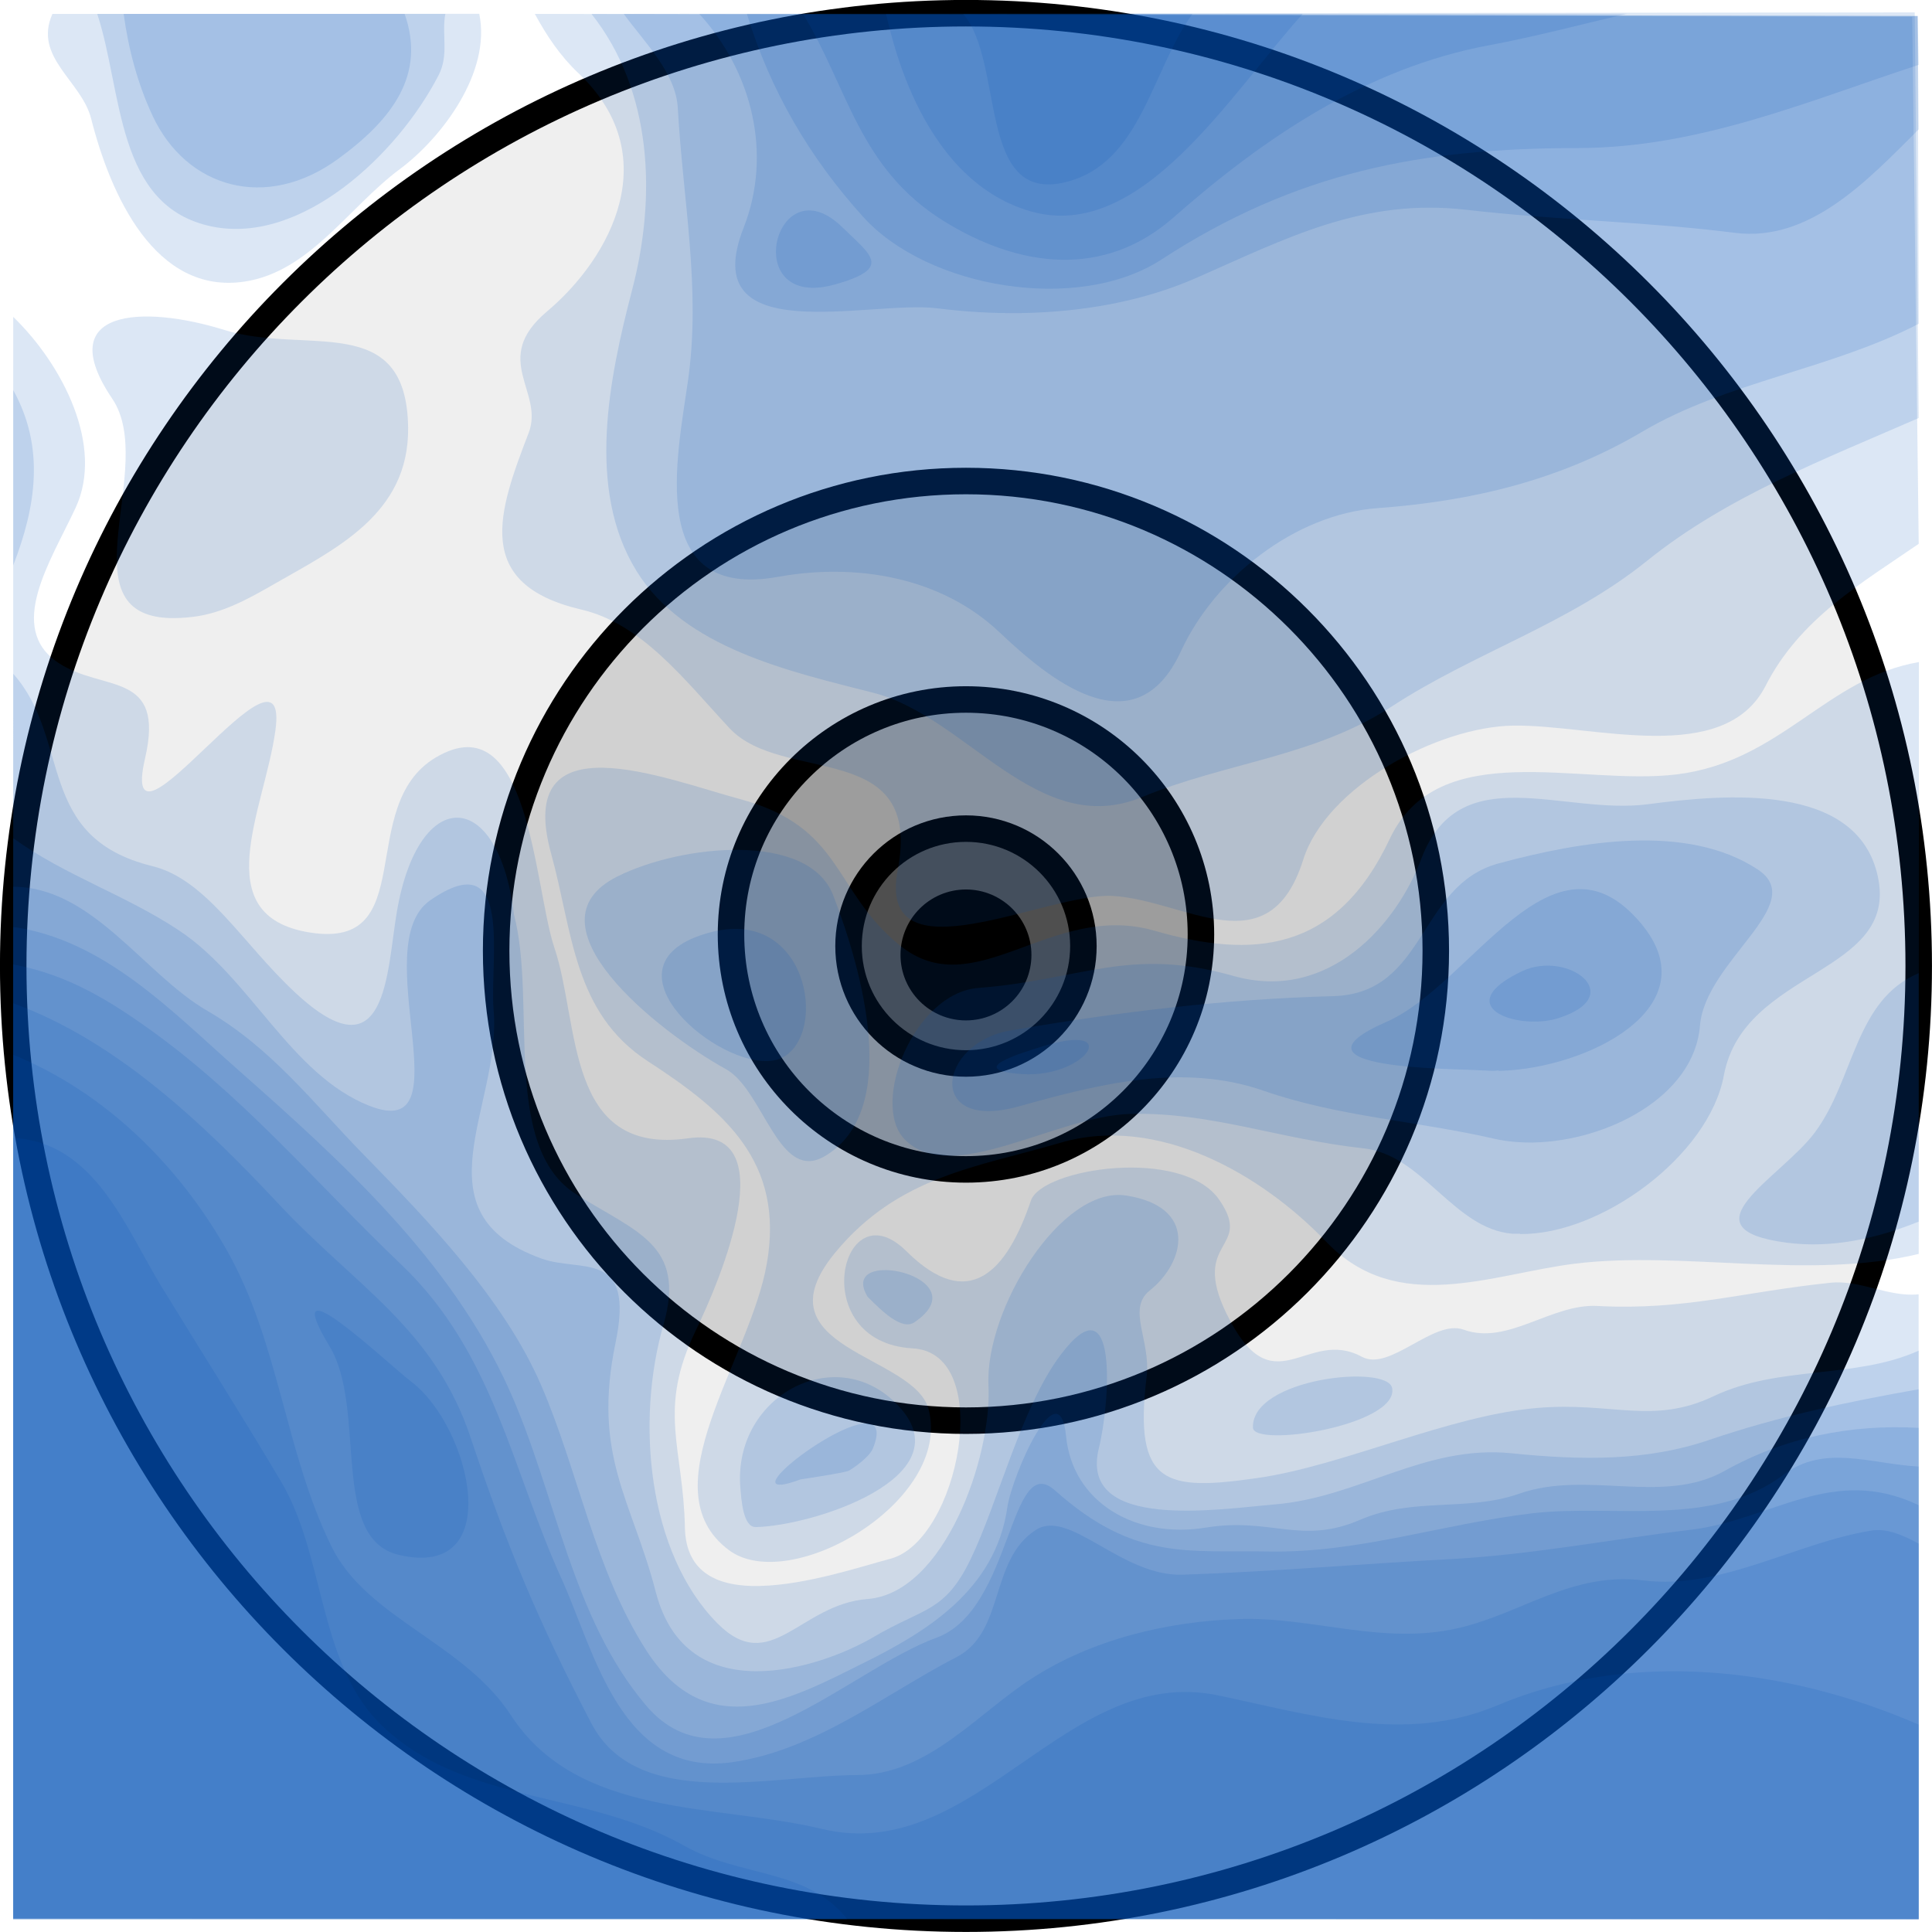
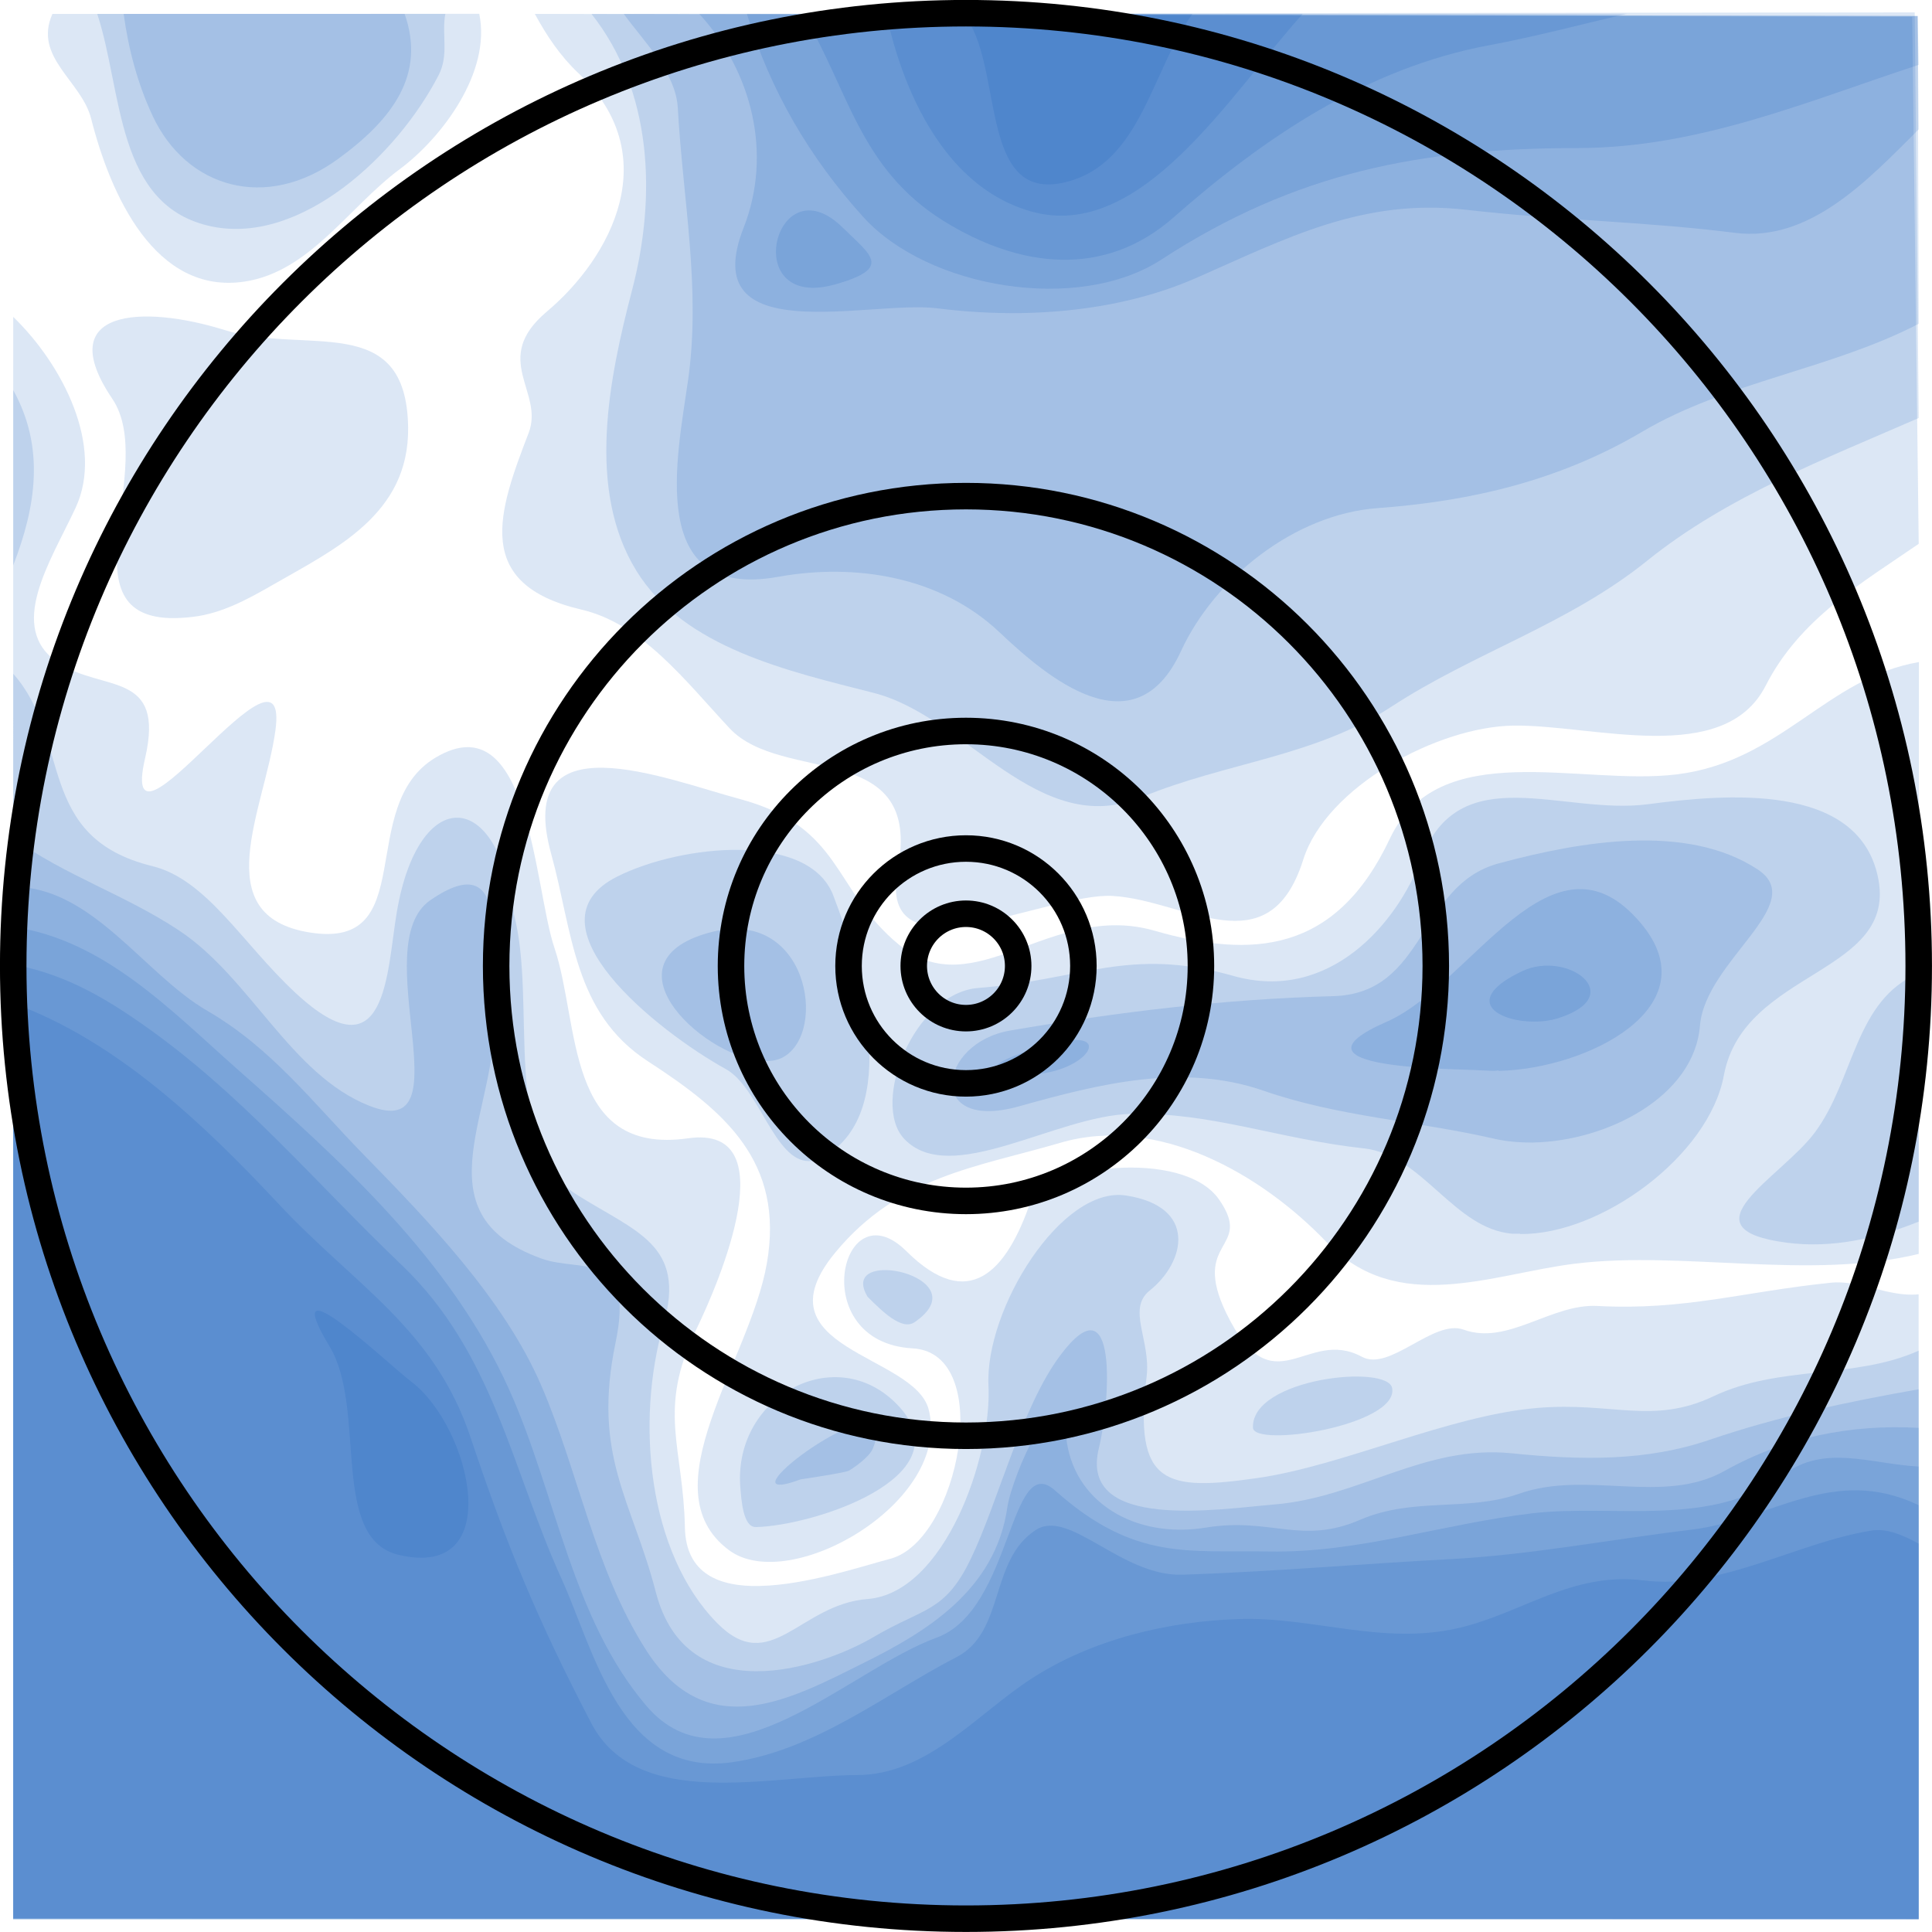
<svg xmlns="http://www.w3.org/2000/svg" width="73" height="73" viewBox="0 0 19.315 19.315" version="1.1" id="svg6646">
  <defs id="defs6640" />
  <g id="layer1" transform="translate(18.88517,-675.3918)" style="display:inline" />
  <g id="layer2" style="display:inline" transform="translate(18.88517,-1219.392)">
    <circle style="display:inline;opacity:1;fill:none;fill-opacity:1;fill-rule:nonzero;stroke:#000000;stroke-width:0.265;stroke-linecap:round;stroke-miterlimit:4;stroke-dasharray:none;stroke-dashoffset:0;stroke-opacity:1" id="path12206-5" cx="-28.818" cy="1229.963" r="0" />
    <circle style="display:inline;opacity:1;fill:none;fill-opacity:1;fill-rule:nonzero;stroke:#000000;stroke-width:0.265;stroke-linecap:round;stroke-miterlimit:4;stroke-dasharray:none;stroke-dashoffset:0;stroke-opacity:1" id="path12206-7" cx="-28.818" cy="1229.963" r="0" />
-     <circle style="opacity:1;fill:#000000;fill-opacity:0.063;fill-rule:nonzero;stroke:#000000;stroke-width:0.265;stroke-linecap:round;stroke-miterlimit:4;stroke-dasharray:none;stroke-dashoffset:0;stroke-opacity:1" id="path12206" cx="9.228" cy="-1229.049" r="9.525" transform="scale(-1)" />
-     <circle style="display:inline;opacity:1;fill:#000000;fill-opacity:0.125;fill-rule:nonzero;stroke:#000000;stroke-width:0.265;stroke-linecap:round;stroke-miterlimit:4;stroke-dasharray:none;stroke-dashoffset:0;stroke-opacity:1" id="path12206-52" cx="9.228" cy="-1228.898" r="4.697" transform="scale(-1)" />
-     <circle style="display:inline;opacity:1;fill:#000000;fill-opacity:0.251;fill-rule:nonzero;stroke:#000000;stroke-width:0.265;stroke-linecap:round;stroke-miterlimit:4;stroke-dasharray:none;stroke-dashoffset:0;stroke-opacity:1" id="path12206-52-2" cx="9.228" cy="-1228.734" r="2.349" transform="scale(-1)" />
-     <circle style="display:inline;opacity:1;fill:#000000;fill-opacity:0.498;fill-rule:nonzero;stroke:#000000;stroke-width:0.265;stroke-linecap:round;stroke-miterlimit:4;stroke-dasharray:none;stroke-dashoffset:0;stroke-opacity:1" id="path12206-52-8" cx="9.228" cy="-1228.85" r="1.174" transform="scale(-1)" />
-     <circle style="display:inline;opacity:1;fill:#000000;fill-opacity:1;fill-rule:nonzero;stroke:#000000;stroke-width:0.265;stroke-linecap:round;stroke-miterlimit:4;stroke-dasharray:none;stroke-dashoffset:0;stroke-opacity:1" id="path12206-52-6" cx="9.228" cy="-1228.939" r="0.522" transform="scale(-1)" />
    <path style="fill:#0053bb;fill-opacity:0.137;fill-rule:evenodd;stroke:none;stroke-width:0.05px;stroke-linecap:butt;stroke-linejoin:miter;stroke-opacity:1" d="m -18.753,1222.56 c 0.493,0.477 0.912,1.291 0.623,1.91 -0.248,0.532 -0.697,1.2 -0.171,1.549 0.446,0.296 1.07,0.073 0.866,0.955 -0.281,1.215 1.458,-1.4 1.303,-0.278 -0.108,0.788 -0.694,1.85 0.341,2.018 1.116,0.181 0.451,-1.267 1.262,-1.749 0.94,-0.558 0.981,1.295 1.187,1.904 0.255,0.755 0.104,2.078 1.336,1.903 0.98,-0.139 0.324,1.412 0.077,1.921 -0.387,0.799 -0.125,1.164 -0.109,1.968 0.009,0.467 0.344,0.596 0.753,0.587 l 3.6e-5,-8e-4 c 0.463,-0.01 1.019,-0.197 1.302,-0.272 0.681,-0.179 1.053,-2.057 0.223,-2.103 -1.076,-0.059 -0.719,-1.622 -0.064,-0.972 0.624,0.62 1.004,0.206 1.245,-0.505 0.111,-0.326 1.516,-0.538 1.882,-0.01 0.349,0.504 -0.29,0.392 0.073,1.138 0.467,0.957 0.796,0.131 1.354,0.433 0.281,0.152 0.715,-0.38 1.018,-0.271 0.44,0.16 0.876,-0.262 1.337,-0.237 0.874,0.046 1.449,-0.141 2.33,-0.232 0.296,-0.031 0.578,0.145 0.881,0.116 l -10e-7,6.245 h -19.05 z" id="path12344" />
    <path style="fill:#0053bb;fill-opacity:0.137;fill-rule:evenodd;stroke:none;stroke-width:0.05px;stroke-linecap:butt;stroke-linejoin:miter;stroke-opacity:1" d="m 0.297,1231.928 c -1.098,0.265 -2.353,-0.035 -3.434,0.097 -0.832,0.102 -1.776,0.527 -2.488,-0.217 -0.649,-0.678 -1.687,-1.276 -2.66,-0.991 -0.828,0.243 -1.614,0.33 -2.247,1.094 -0.805,0.971 0.789,1.018 0.931,1.572 0.236,0.917 -1.388,1.861 -1.997,1.406 -0.816,-0.609 0.209,-1.89 0.379,-2.864 0.179,-1.022 -0.424,-1.526 -1.189,-2.023 -0.745,-0.484 -0.752,-1.296 -0.966,-2.07 -0.38,-1.37 1.144,-0.751 1.885,-0.552 1.034,0.278 0.926,0.911 1.593,1.458 0.755,0.619 1.515,-0.441 2.554,-0.141 0.973,0.28 1.811,0.227 2.351,-0.919 0.487,-1.034 1.899,-0.526 2.868,-0.644 1.042,-0.127 1.498,-0.966 2.422,-1.123 z" id="path12350" />
    <path style="fill:#0053bb;fill-opacity:0.137;fill-rule:evenodd;stroke:none;stroke-width:0.05px;stroke-linecap:butt;stroke-linejoin:miter;stroke-opacity:1" d="m 0.297,1224.829 c -0.576,0.396 -1.19,0.751 -1.53,1.418 -0.416,0.815 -1.722,0.389 -2.519,0.399 -0.761,0.01 -1.874,0.611 -2.104,1.34 -0.343,1.086 -1.175,0.405 -1.906,0.363 -0.653,-0.037 -2.366,0.868 -2.148,-0.263 0.253,-1.312 -1.152,-0.846 -1.682,-1.414 -0.448,-0.48 -0.873,-1.044 -1.482,-1.186 -1.088,-0.254 -0.83,-0.976 -0.526,-1.766 0.159,-0.412 -0.384,-0.736 0.182,-1.213 0.648,-0.546 1.185,-1.565 0.314,-2.385 -0.179,-0.169 -0.317,-0.374 -0.434,-0.591 l 13.77,0.03 z" id="path12348" />
    <path style="fill:#0053bb;fill-opacity:0.137;fill-rule:evenodd;stroke:none;stroke-width:0.05px;stroke-linecap:butt;stroke-linejoin:miter;stroke-opacity:1" d="m -14.094,1219.53 c 0.122,0.583 -0.373,1.239 -0.793,1.552 -0.514,0.382 -0.901,1.026 -1.552,1.125 -0.899,0.136 -1.344,-0.876 -1.535,-1.629 -0.096,-0.378 -0.581,-0.613 -0.387,-1.047 z" id="path12346" />
    <path style="fill:#0053bb;fill-opacity:0.137;fill-rule:evenodd;stroke:none;stroke-width:0.05px;stroke-linecap:butt;stroke-linejoin:miter;stroke-opacity:1" d="m -17.189,1225.571 c -1.06,-0.036 -0.118,-1.519 -0.574,-2.193 -0.608,-0.9 0.307,-0.941 1.122,-0.687 0.814,0.254 1.82,-0.2 1.836,0.974 0.012,0.874 -0.737,1.219 -1.353,1.574 -0.25,0.144 -0.508,0.284 -0.791,0.319 -0.089,0.011 -0.169,0.015 -0.24,0.013 z" id="path12104" />
    <path style="fill:#0053bb;fill-opacity:0.137;fill-rule:evenodd;stroke:none;stroke-width:0.05px;stroke-linecap:butt;stroke-linejoin:miter;stroke-opacity:1" d="m -6.359,1233.664 c 0.006,0.205 1.454,-0.021 1.392,-0.393 -0.04,-0.245 -1.407,-0.102 -1.392,0.393 z" id="path12096" />
    <path style="fill:#0053bb;fill-opacity:0.137;fill-rule:evenodd;stroke:none;stroke-width:0.05px;stroke-linecap:butt;stroke-linejoin:miter;stroke-opacity:1" d="m -9.744,1232.612 c 0.673,-0.457 -0.781,-0.773 -0.467,-0.255 0.136,0.135 0.338,0.34 0.467,0.255 z" id="path12092" />
    <path style="fill:#0053bb;fill-opacity:0.137;fill-rule:evenodd;stroke:none;stroke-width:0.05px;stroke-linecap:butt;stroke-linejoin:miter;stroke-opacity:1" d="m 0.297,1229.121 c -0.64,0.269 -0.643,1.061 -1.038,1.592 -0.339,0.456 -1.345,0.965 -0.278,1.103 0.448,0.058 0.894,-0.041 1.316,-0.211 z" id="path12088" />
    <path style="fill:#0053bb;fill-opacity:0.137;fill-rule:evenodd;stroke:none;stroke-width:0.05px;stroke-linecap:butt;stroke-linejoin:miter;stroke-opacity:1" d="m -3.687,1231.729 c 0.807,0.01 1.887,-0.781 2.036,-1.586 0.198,-1.066 1.758,-1.005 1.538,-1.994 -0.208,-0.939 -1.526,-0.818 -2.296,-0.717 -0.857,0.113 -1.886,-0.468 -2.269,0.551 -0.239,0.637 -0.915,1.438 -1.879,1.165 -1.042,-0.295 -1.51,0.04 -2.548,0.121 -0.64,0.05 -1.079,1.151 -0.74,1.509 0.461,0.487 1.517,-0.234 2.267,-0.25 0.81,-0.017 1.463,0.25 2.329,0.345 0.587,0.064 0.899,0.806 1.484,0.853 h 0.077 z" id="path12358" />
    <path style="fill:#0053bb;fill-opacity:0.137;fill-rule:evenodd;stroke:none;stroke-width:0.05px;stroke-linecap:butt;stroke-linejoin:miter;stroke-opacity:1" d="m -3.555,1230.815 c -0.135,0 -0.265,-0.01 -0.384,-0.037 -0.787,-0.181 -1.563,-0.221 -2.312,-0.481 -0.812,-0.283 -1.657,-0.065 -2.445,0.155 -0.938,0.263 -0.814,-0.632 -0.092,-0.757 1.075,-0.185 2.148,-0.316 3.23,-0.344 0.937,-0.025 0.845,-1.108 1.655,-1.327 0.827,-0.224 1.885,-0.403 2.59,0.06 0.521,0.343 -0.523,0.911 -0.577,1.562 -0.058,0.714 -0.936,1.154 -1.665,1.168 z" id="path12086" />
    <path style="fill:#0053bb;fill-opacity:0.137;fill-rule:evenodd;stroke:none;stroke-width:0.05px;stroke-linecap:butt;stroke-linejoin:miter;stroke-opacity:1" d="m -10.798,1231 c 0.049,0 0.102,-0.016 0.16,-0.05 0.759,-0.449 0.381,-1.836 0.083,-2.607 -0.247,-0.64 -1.519,-0.509 -2.159,-0.188 -0.946,0.474 0.404,1.549 1.085,1.925 0.332,0.183 0.487,0.922 0.831,0.92 z" id="path12366" />
    <path style="fill:#0053bb;fill-opacity:0.137;fill-rule:evenodd;stroke:none;stroke-width:0.05px;stroke-linecap:butt;stroke-linejoin:miter;stroke-opacity:1" d="m -11.218,1230 c -0.577,0.011 -1.683,-0.977 -0.581,-1.283 0.987,-0.275 1.199,1 0.74,1.246 -0.045,0.024 -0.099,0.036 -0.159,0.037 z" id="path12084" />
    <path style="fill:#0053bb;fill-opacity:0.137;fill-rule:evenodd;stroke:none;stroke-width:0.05px;stroke-linecap:butt;stroke-linejoin:miter;stroke-opacity:1" d="m -8.667,1230.13 c 0.638,0.043 1.028,-0.536 0.188,-0.272 -0.21,0.066 -0.764,0.233 -0.188,0.272 z" id="path12080" />
    <path style="fill:#0053bb;fill-opacity:0.137;fill-rule:evenodd;stroke:none;stroke-width:0.05px;stroke-linecap:butt;stroke-linejoin:miter;stroke-opacity:1" d="m -3.903,1230.098 c 0.888,-0.019 2.123,-0.641 1.423,-1.475 -0.881,-1.049 -1.693,0.613 -2.542,0.984 -1.101,0.482 0.7,0.467 0.947,0.486 0.055,0 0.113,0.01 0.172,0 z" id="path12354" />
    <path style="fill:#0053bb;fill-opacity:0.137;fill-rule:evenodd;stroke:none;stroke-width:0.05px;stroke-linecap:butt;stroke-linejoin:miter;stroke-opacity:1" d="m -3.55,1229.605 c -0.369,0 -0.722,-0.217 -0.117,-0.504 0.45,-0.213 1.067,0.242 0.364,0.469 -0.075,0.024 -0.162,0.036 -0.247,0.035 z" id="path12078" />
    <path style="fill:#0053bb;fill-opacity:0.137;fill-rule:evenodd;stroke:none;stroke-width:0.05px;stroke-linecap:butt;stroke-linejoin:miter;stroke-opacity:1" d="m 0.297,1222.629 c -0.88,0.456 -1.918,0.579 -2.764,1.079 -0.823,0.486 -1.703,0.695 -2.647,0.764 -0.828,0.061 -1.628,0.699 -1.965,1.431 -0.463,1.005 -1.34,0.258 -1.813,-0.189 -0.589,-0.558 -1.439,-0.695 -2.216,-0.555 -1.323,0.238 -1.007,-1.197 -0.898,-1.968 0.129,-0.914 -0.051,-1.793 -0.103,-2.72 -0.02,-0.353 -0.333,-0.654 -0.54,-0.94 l 12.936,0.021 z" id="path12380" />
    <path style="fill:#0053bb;fill-opacity:0.137;fill-rule:evenodd;stroke:none;stroke-width:0.05px;stroke-linecap:butt;stroke-linejoin:miter;stroke-opacity:1" d="m -12.972,1219.531 c 0.61,0.77 0.65,1.826 0.408,2.753 -0.234,0.897 -0.461,2.001 0.042,2.816 0.476,0.771 1.521,1.002 2.371,1.219 0.929,0.237 1.645,1.472 2.682,1.042 0.829,-0.344 1.727,-0.403 2.496,-0.905 0.827,-0.54 1.77,-0.825 2.555,-1.458 0.796,-0.642 1.779,-1.018 2.715,-1.427 l -0.04,-4.055 z" id="path12072" />
    <path style="fill:#0053bb;fill-opacity:0.137;fill-rule:evenodd;stroke:none;stroke-width:0.05px;stroke-linecap:butt;stroke-linejoin:miter;stroke-opacity:1" d="m -18.753,1225.044 c 0.227,-0.584 0.32,-1.176 0,-1.752 z" id="path12068" />
    <path style="fill:#0053bb;fill-opacity:0.137;fill-rule:evenodd;stroke:none;stroke-width:0.05px;stroke-linecap:butt;stroke-linejoin:miter;stroke-opacity:1" d="m 0.297,1220.04 c -1.11,0.363 -2.19,0.829 -3.401,0.832 -1.561,0 -2.822,0.237 -4.169,1.114 -0.835,0.544 -2.337,0.287 -2.981,-0.424 -0.536,-0.592 -0.93,-1.263 -1.164,-2.031 l 11.704,0.021 z" id="path12372" />
    <path style="fill:#0053bb;fill-opacity:0.137;fill-rule:evenodd;stroke:none;stroke-width:0.05px;stroke-linecap:butt;stroke-linejoin:miter;stroke-opacity:1" d="m -11.894,1219.531 c 0.528,0.576 0.733,1.4 0.443,2.138 -0.483,1.23 1.26,0.721 1.932,0.805 0.279,0.035 0.561,0.052 0.841,0.048 0.615,-0.01 1.216,-0.117 1.744,-0.348 0.904,-0.396 1.669,-0.804 2.705,-0.685 0.941,0.108 1.778,0.116 2.691,0.231 0.75,0.094 1.331,-0.533 1.835,-1.035 l -0.011,-1.133 z" id="path12370" />
    <path style="fill:#0053bb;fill-opacity:0.137;fill-rule:evenodd;stroke:none;stroke-width:0.05px;stroke-linecap:butt;stroke-linejoin:miter;stroke-opacity:1" d="m -10.771,1222.269 c -0.667,-0.018 -0.303,-1.205 0.309,-0.603 0.284,0.279 0.502,0.404 -0.068,0.568 -0.092,0.026 -0.172,0.037 -0.241,0.035 z" id="path12066" />
    <path style="fill:#0053bb;fill-opacity:0.137;fill-rule:evenodd;stroke:none;stroke-width:0.05px;stroke-linecap:butt;stroke-linejoin:miter;stroke-opacity:1" d="m -5.861,1219.531 c -0.721,0.794 -1.612,2.287 -2.716,1.975 -1.162,-0.329 -1.423,-1.913 -1.451,-1.975 z" id="path12376" />
    <path style="fill:#0053bb;fill-opacity:0.137;fill-rule:evenodd;stroke:none;stroke-width:0.05px;stroke-linecap:butt;stroke-linejoin:miter;stroke-opacity:1" d="m -10.857,1219.531 c 0.448,0.736 0.557,1.542 1.404,2.069 0.758,0.472 1.607,0.576 2.3,-0.034 0.906,-0.798 1.934,-1.494 3.152,-1.721 0.463,-0.086 0.919,-0.208 1.378,-0.315 z" id="path12062" />
    <path style="fill:#0053bb;fill-opacity:0.137;fill-rule:evenodd;stroke:none;stroke-width:0.05px;stroke-linecap:butt;stroke-linejoin:miter;stroke-opacity:1" d="m -14.84,1219.531 c 0.214,0.606 -0.121,1.053 -0.664,1.449 -0.721,0.527 -1.517,0.291 -1.854,-0.427 -0.152,-0.324 -0.243,-0.671 -0.291,-1.022 z" id="path12388" />
    <path style="fill:#0053bb;fill-opacity:0.137;fill-rule:evenodd;stroke:none;stroke-width:0.05px;stroke-linecap:butt;stroke-linejoin:miter;stroke-opacity:1" d="m -17.913,1219.531 c 0.256,0.775 0.18,1.929 1.149,2.126 0.895,0.182 1.856,-0.721 2.264,-1.514 0.106,-0.206 0.028,-0.411 0.067,-0.612 z" id="path12060" />
    <path style="fill:#0053bb;fill-opacity:0.137;fill-rule:evenodd;stroke:none;stroke-width:0.05px;stroke-linecap:butt;stroke-linejoin:miter;stroke-opacity:1" d="m -9.256,1219.531 c 0.416,0.482 0.136,1.897 1.02,1.683 0.76,-0.184 0.859,-1.113 1.272,-1.683 z" id="path4473" />
    <path style="fill:#0053bb;fill-opacity:0.137;fill-rule:evenodd;stroke:none;stroke-width:0.05px;stroke-linecap:butt;stroke-linejoin:miter;stroke-opacity:1" d="m -11.332,1234.659 c 0.584,-0.013 2.052,-0.496 1.454,-1.184 -0.607,-0.698 -1.678,-0.147 -1.606,0.785 0.01,0.124 0.028,0.401 0.153,0.398 z" id="path12362" />
    <path style="fill:#0053bb;fill-opacity:0.137;fill-rule:evenodd;stroke:none;stroke-width:0.05px;stroke-linecap:butt;stroke-linejoin:miter;stroke-opacity:1" d="m -11.072,1234.234 c -0.392,0.037 1.215,-1.102 0.913,-0.36 -0.036,0.087 -0.198,0.198 -0.24,0.221 -0.042,0.022 -0.483,0.087 -0.483,0.087 -0.088,0.033 -0.15,0.049 -0.19,0.053 z" id="path12098" />
    <path style="fill:#0053bb;fill-opacity:0.137;fill-rule:evenodd;stroke:none;stroke-width:0.05px;stroke-linecap:butt;stroke-linejoin:miter;stroke-opacity:1" d="m 0.297,1232.895 c -0.642,0.288 -1.393,0.143 -2.052,0.456 -0.609,0.289 -1.012,0.053 -1.763,0.117 -0.883,0.074 -1.941,0.579 -2.8,0.701 -0.91,0.13 -1.237,0.075 -1.104,-1.014 0.044,-0.363 -0.2,-0.677 0.031,-0.861 0.357,-0.285 0.481,-0.839 -0.236,-0.95 -0.647,-0.1 -1.413,1.138 -1.376,1.901 0.035,0.713 -0.44,2.074 -1.209,2.133 -0.678,0.052 -0.97,0.781 -1.503,0.241 -0.695,-0.705 -0.816,-2.018 -0.537,-2.984 0.23,-0.8 -0.274,-0.925 -0.871,-1.302 -0.756,-0.476 -0.392,-1.921 -0.624,-2.799 -0.153,-1.272 -0.953,-1.297 -1.17,-0.03 -0.104,0.606 -0.094,1.666 -1.011,0.817 -0.534,-0.495 -0.888,-1.136 -1.434,-1.27 -1.174,-0.288 -0.806,-1.267 -1.391,-1.923 l -1.9e-5,12.443 19.05,0.01 z" id="path12340" />
    <path style="fill:#0053bb;fill-opacity:0.137;fill-rule:evenodd;stroke:none;stroke-width:0.05px;stroke-linecap:butt;stroke-linejoin:miter;stroke-opacity:1" d="m -18.753,1227.772 c 0.526,0.378 1.111,0.561 1.653,0.919 0.719,0.474 1.118,1.444 1.907,1.756 0.98,0.387 -0.043,-1.606 0.611,-2.056 0.84,-0.579 0.589,0.601 0.632,1.103 0.082,0.955 -0.795,2.023 0.48,2.481 0.396,0.142 0.933,-0.097 0.739,0.839 -0.236,1.136 0.164,1.573 0.402,2.494 0.31,1.2 1.648,0.762 2.179,0.449 0.501,-0.295 0.71,-0.243 0.968,-0.776 0.271,-0.558 0.506,-1.516 0.896,-2.038 0.586,-0.784 0.498,0.477 0.387,0.925 -0.208,0.838 1.207,0.61 1.761,0.564 0.839,-0.07 1.497,-0.599 2.364,-0.511 0.701,0.071 1.35,0.081 1.981,-0.135 0.687,-0.234 1.389,-0.382 2.09,-0.505 l 1.5e-5,5.298 -19.05,3e-4 z" id="path12106" />
    <path style="fill:#0053bb;fill-opacity:0.137;fill-rule:evenodd;stroke:none;stroke-width:0.05px;stroke-linecap:butt;stroke-linejoin:miter;stroke-opacity:1" d="m 0.297,1233.667 c -0.682,-0.038 -1.341,0.094 -1.942,0.431 -0.615,0.344 -1.376,-0.011 -2.052,0.227 -0.52,0.183 -1.057,0.031 -1.59,0.261 -0.592,0.255 -0.89,-0.028 -1.543,0.078 -0.705,0.115 -1.332,-0.252 -1.397,-0.912 -0.067,-0.688 -0.541,0.389 -0.588,0.713 -0.119,0.826 -0.816,1.244 -1.43,1.549 -0.73,0.363 -1.569,0.831 -2.182,-0.127 -0.514,-0.804 -0.675,-1.783 -1.048,-2.646 -0.374,-0.865 -1.134,-1.65 -1.775,-2.306 -0.501,-0.512 -0.922,-1.067 -1.562,-1.437 -0.634,-0.367 -1.149,-1.239 -1.942,-1.241 v 10.321 H 0.297 Z" id="path12112" />
    <path style="fill:#0053bb;fill-opacity:0.137;fill-rule:evenodd;stroke:none;stroke-width:0.05px;stroke-linecap:butt;stroke-linejoin:miter;stroke-opacity:1" d="m -18.753,1228.659 c 0.908,0.13 1.58,0.838 2.236,1.418 1.047,0.925 2.141,1.913 2.723,3.209 0.469,1.045 0.624,2.282 1.37,3.159 0.783,0.92 2.021,-0.359 2.903,-0.681 0.76,-0.277 0.726,-1.879 1.184,-1.471 0.793,0.708 1.333,0.595 2.141,0.61 0.897,0.016 1.739,-0.278 2.631,-0.382 0.812,-0.095 1.799,0.15 2.508,-0.384 0.409,-0.309 0.863,-0.111 1.354,-0.083 v 4.526 h -19.05 z" id="path12320" />
    <path style="fill:#0053bb;fill-opacity:0.137;fill-rule:evenodd;stroke:none;stroke-width:0.05px;stroke-linecap:butt;stroke-linejoin:miter;stroke-opacity:1" d="m 0.297,1234.44 c -0.858,-0.41 -1.474,0.147 -2.267,0.244 -0.844,0.102 -1.61,0.253 -2.433,0.296 -0.866,0.046 -1.747,0.124 -2.656,0.155 -0.615,0.021 -1.132,-0.665 -1.47,-0.448 -0.467,0.301 -0.306,1.021 -0.794,1.272 -0.702,0.362 -1.408,0.931 -2.239,1.05 -1.116,0.16 -1.38,-1.111 -1.708,-1.831 -0.498,-1.094 -0.678,-2.26 -1.6,-3.14 -0.877,-0.837 -1.605,-1.721 -2.609,-2.419 -0.397,-0.277 -0.789,-0.496 -1.276,-0.585 l 5e-6,9.544 H 0.297 Z" id="path12316" />
    <path style="fill:#0053bb;fill-opacity:0.137;fill-rule:evenodd;stroke:none;stroke-width:0.05px;stroke-linecap:butt;stroke-linejoin:miter;stroke-opacity:1" d="m -18.753,1229.422 c 1.037,0.376 1.916,1.218 2.653,2.006 0.762,0.816 1.555,1.243 1.919,2.334 0.363,1.087 0.677,1.841 1.207,2.857 0.46,0.883 1.783,0.523 2.657,0.519 0.702,0 1.204,-0.615 1.744,-0.964 0.607,-0.393 1.359,-0.573 2.076,-0.596 0.732,-0.024 1.437,0.266 2.194,0.09 0.631,-0.146 1.133,-0.565 1.848,-0.476 0.775,0.097 1.516,-0.374 2.277,-0.498 0.166,-0.027 0.33,0.054 0.476,0.131 l 5e-6,3.753 -19.05,-0.01 z" id="path12114" />
-     <path style="fill:#0053bb;fill-opacity:0.137;fill-rule:evenodd;stroke:none;stroke-width:0.05px;stroke-linecap:butt;stroke-linejoin:miter;stroke-opacity:1" d="m 0.297,1236.634 c -1.308,-0.569 -2.876,-0.758 -4.213,-0.193 -0.925,0.391 -1.872,0.092 -2.793,-0.1 -1.524,-0.317 -2.423,1.705 -3.961,1.335 -1.059,-0.254 -2.436,-0.104 -3.108,-1.137 -0.472,-0.726 -1.439,-0.965 -1.793,-1.686 -0.466,-0.949 -0.521,-2.03 -1.042,-2.954 -0.484,-0.858 -1.225,-1.59 -2.14,-1.962 v 8.634 l 19.05,0.01 z" id="path12176" />
-     <path style="fill:#0053bb;fill-opacity:0.137;fill-rule:evenodd;stroke:none;stroke-width:0.05px;stroke-linecap:butt;stroke-linejoin:miter;stroke-opacity:1" d="m -18.753,1230.768 c 0.814,0.044 1.122,0.897 1.483,1.488 0.401,0.655 0.808,1.295 1.196,1.95 0.448,0.758 0.364,1.833 1.021,2.451 0.825,0.775 2.023,0.631 3.011,1.189 0.556,0.315 1.228,0.224 1.627,0.733 h -8.338 z" id="path12312" />
    <path style="fill:#0053bb;fill-opacity:0.137;fill-rule:evenodd;stroke:none;stroke-width:0.05px;stroke-linecap:butt;stroke-linejoin:miter;stroke-opacity:1" d="m -14.897,1234.937 c 1.083,0.254 0.718,-1.278 0.126,-1.73 -0.249,-0.19 -1.364,-1.258 -0.818,-0.352 0.375,0.622 -0.004,1.919 0.691,2.082 z" id="path12102" />
+     <circle style="opacity:1;fill:none;fill-opacity:0.063;fill-rule:nonzero;stroke:#000000;stroke-width:0.265;stroke-linecap:round;stroke-miterlimit:4;stroke-dasharray:none;stroke-dashoffset:0;stroke-opacity:1" id="path12206" cx="9.228" cy="-1229.049" r="9.525" transform="scale(-1)" />
+     <circle style="display:inline;opacity:1;fill:none;fill-opacity:0.125;fill-rule:nonzero;stroke:#000000;stroke-width:0.265;stroke-linecap:round;stroke-miterlimit:4;stroke-dasharray:none;stroke-dashoffset:0;stroke-opacity:1" id="path12206-52" cx="9.228" cy="-1229.049" r="4.697" transform="scale(-1)" />
+     <circle style="display:inline;opacity:1;fill:none;fill-opacity:0.251;fill-rule:nonzero;stroke:#000000;stroke-width:0.265;stroke-linecap:round;stroke-miterlimit:4;stroke-dasharray:none;stroke-dashoffset:0;stroke-opacity:1" id="path12206-52-2" cx="9.228" cy="-1229.049" r="2.349" transform="scale(-1)" />
+     <circle style="display:inline;opacity:1;fill:none;fill-opacity:0.498;fill-rule:nonzero;stroke:#000000;stroke-width:0.265;stroke-linecap:round;stroke-miterlimit:4;stroke-dasharray:none;stroke-dashoffset:0;stroke-opacity:1" id="path12206-52-8" cx="9.228" cy="-1229.049" r="1.174" transform="scale(-1)" />
+     <circle style="display:inline;opacity:1;fill:none;fill-opacity:1;fill-rule:nonzero;stroke:#000000;stroke-width:0.265;stroke-linecap:round;stroke-miterlimit:4;stroke-dasharray:none;stroke-dashoffset:0;stroke-opacity:1" id="path12206-52-6" cx="9.228" cy="-1229.049" r="0.522" transform="scale(-1)" />
  </g>
</svg>
